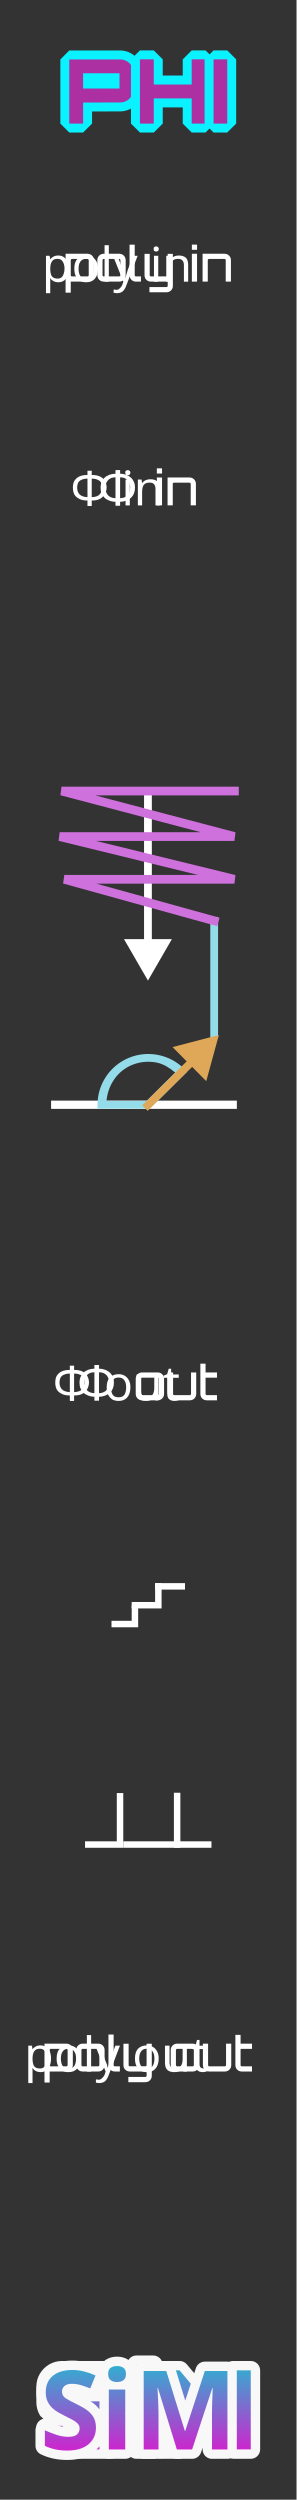
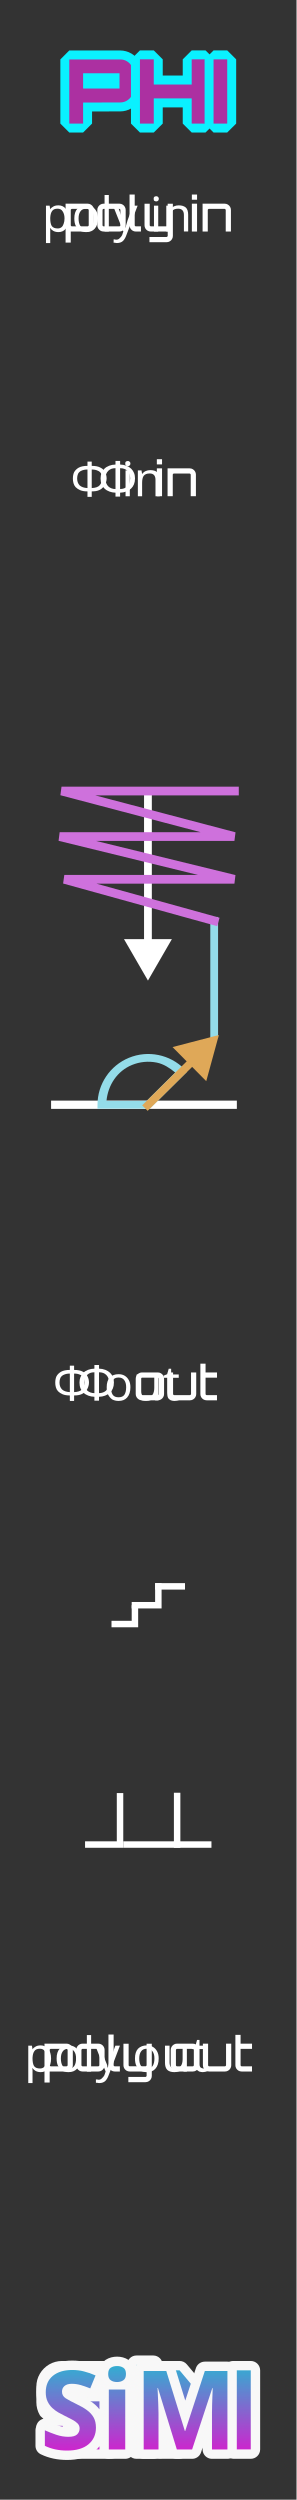
<svg xmlns="http://www.w3.org/2000/svg" xmlns:xlink="http://www.w3.org/1999/xlink" id="svg5" version="1.1" viewBox="0 0 15.24 128.5" height="128.5mm" width="15.24mm" xml:space="preserve">
  <defs id="defs2">
    <marker style="overflow:visible" id="marker34612" refX="0" refY="0" orient="auto-start-reverse" markerWidth="5.324" markerHeight="6.155" viewBox="0 0 5.324 6.155" preserveAspectRatio="xMidYMid">
      <path transform="scale(0.5)" style="fill:context-stroke;fill-rule:evenodd;stroke:context-stroke;stroke-width:1pt" d="M 5.77,0 -2.88,5 V -5 Z" id="path34610" />
    </marker>
    <marker style="overflow:visible" id="TriangleStart" refX="0" refY="0" orient="auto-start-reverse" markerWidth="5.324" markerHeight="6.155" viewBox="0 0 5.324 6.155" preserveAspectRatio="xMidYMid">
      <path transform="scale(0.5)" style="fill:context-stroke;fill-rule:evenodd;stroke:context-stroke;stroke-width:1pt" d="M 5.77,0 -2.88,5 V -5 Z" id="path135" />
    </marker>
    <linearGradient id="linearGradient5347">
      <stop style="stop-color:#10ccd2;stop-opacity:1;" offset="0" id="stop5343" />
      <stop style="stop-color:#cd25cd;stop-opacity:1;" offset="1" id="stop5345" />
    </linearGradient>
    <linearGradient id="linearGradient7378">
      <stop style="stop-color:#bd91df;stop-opacity:1;" offset="0" id="stop12941" />
      <stop style="stop-color:#28c6ff;stop-opacity:1;" offset="1" id="stop12943" />
    </linearGradient>
    <rect x="-362.746" y="242.835" width="272.943" height="175.773" id="rect2576" />
    <rect x="0" y="456.791" width="76.8" height="28.878" id="rect405" />
    <linearGradient id="linearGradient1445">
      <stop style="stop-color:#e0e8f3;stop-opacity:1;" offset="0" id="stop1441" />
      <stop style="stop-color:#e0e8f3;stop-opacity:0;" offset="1" id="stop1443" />
    </linearGradient>
    <rect x="7.071" y="69.296" width="26.163" height="19.092" id="rect292" />
    <rect x="7.071" y="69.296" width="26.163" height="19.092" id="rect374" />
    <linearGradient xlink:href="#linearGradient1445" id="linearGradient1451" x1="2.957" y1="5.593" x2="17.363" y2="5.593" gradientUnits="userSpaceOnUse" />
    <rect x="-362.746" y="242.835" width="272.943" height="175.773" id="rect725" />
    <rect x="-362.746" y="242.835" width="272.943" height="175.773" id="rect806" />
    <rect x="-362.746" y="242.835" width="272.943" height="175.773" id="rect872" />
    <mask maskUnits="userSpaceOnUse" id="mask12356-9">
      <path style="fill:#ff00ff;stroke:#fe5aff;stroke-width:0.102;stroke-linejoin:bevel;stroke-dasharray:none;stroke-opacity:1;paint-order:stroke fill markers" d="m 4.247,120.102 1e-7,-40.771 H 16.338 v 40.771 z" id="path12358-1" />
    </mask>
    <mask maskUnits="userSpaceOnUse" id="mask12412-7">
      <path style="fill:#ff00ff;stroke:#fe5aff;stroke-width:0.102;stroke-linejoin:bevel;stroke-dasharray:none;stroke-opacity:1;paint-order:stroke fill markers" d="m 4.247,120.102 1e-7,-40.771 H 16.338 v 40.771 z" id="path12414-0" />
    </mask>
    <mask maskUnits="userSpaceOnUse" id="mask12412-8">
      <path style="fill:#ff00ff;stroke:#fe5aff;stroke-width:0.102;stroke-linejoin:bevel;stroke-dasharray:none;stroke-opacity:1;paint-order:stroke fill markers" d="m 4.247,120.102 1e-7,-40.771 H 16.338 v 40.771 z" id="path12414-9" />
    </mask>
    <mask maskUnits="userSpaceOnUse" id="mask12352-9">
      <path style="fill:#ff00ff;stroke:#fe5aff;stroke-width:0.102;stroke-linejoin:bevel;stroke-dasharray:none;stroke-opacity:1;paint-order:stroke fill markers" d="m 4.247,120.102 1e-7,-40.771 H 16.338 v 40.771 z" id="path12354-1" />
    </mask>
    <mask maskUnits="userSpaceOnUse" id="mask12428-3">
      <path style="fill:#ff00ff;stroke:#fe5aff;stroke-width:0.102;stroke-linejoin:bevel;stroke-dasharray:none;stroke-opacity:1;paint-order:stroke fill markers" d="m 4.247,120.102 1e-7,-40.771 H 16.338 v 40.771 z" id="path12430-2" />
    </mask>
    <mask maskUnits="userSpaceOnUse" id="mask12428-6">
      <path style="fill:#ff00ff;stroke:#fe5aff;stroke-width:0.102;stroke-linejoin:bevel;stroke-dasharray:none;stroke-opacity:1;paint-order:stroke fill markers" d="m 4.247,120.102 1e-7,-40.771 H 16.338 v 40.771 z" id="path12430-5" />
    </mask>
    <clipPath clipPathUnits="userSpaceOnUse" id="clipPath4444">
      <path style="display:inline;fill:#ff00ff;stroke:#fe5aff;stroke-width:0.102;stroke-linejoin:bevel;stroke-dasharray:none;stroke-opacity:1;paint-order:stroke fill markers" d="m 4.247,120.102 1e-7,-40.771 H 16.338 v 40.771 z" id="path4446" />
    </clipPath>
    <rect x="-362.746" y="242.835" width="272.943" height="175.773" id="rect30022" />
    <rect x="-362.746" y="242.835" width="272.943" height="175.773" id="rect2576-8" />
    <rect x="0" y="456.791" width="76.8" height="28.878" id="rect405-0" />
    <rect x="7.071" y="69.296" width="26.163" height="19.092" id="rect292-5" />
    <rect x="7.071" y="69.296" width="26.163" height="19.092" id="rect374-1" />
    <rect x="-362.746" y="242.835" width="272.943" height="175.773" id="rect725-3" />
    <rect x="-362.746" y="242.835" width="272.943" height="175.773" id="rect806-2" />
    <rect x="-362.746" y="242.835" width="272.943" height="175.773" id="rect872-6" />
    <mask maskUnits="userSpaceOnUse" id="mask12356-9-2">
      <path style="fill:#ff00ff;stroke:#fe5aff;stroke-width:0.102;stroke-linejoin:bevel;stroke-dasharray:none;stroke-opacity:1;paint-order:stroke fill markers" d="m 4.247,120.102 1e-7,-40.771 H 16.338 v 40.771 z" id="path12358-1-4" />
    </mask>
    <mask maskUnits="userSpaceOnUse" id="mask12412-7-4">
      <path style="fill:#ff00ff;stroke:#fe5aff;stroke-width:0.102;stroke-linejoin:bevel;stroke-dasharray:none;stroke-opacity:1;paint-order:stroke fill markers" d="m 4.247,120.102 1e-7,-40.771 H 16.338 v 40.771 z" id="path12414-0-8" />
    </mask>
    <mask maskUnits="userSpaceOnUse" id="mask12412-8-7">
      <path style="fill:#ff00ff;stroke:#fe5aff;stroke-width:0.102;stroke-linejoin:bevel;stroke-dasharray:none;stroke-opacity:1;paint-order:stroke fill markers" d="m 4.247,120.102 1e-7,-40.771 H 16.338 v 40.771 z" id="path12414-9-1" />
    </mask>
    <mask maskUnits="userSpaceOnUse" id="mask12352-9-0">
      <path style="fill:#ff00ff;stroke:#fe5aff;stroke-width:0.102;stroke-linejoin:bevel;stroke-dasharray:none;stroke-opacity:1;paint-order:stroke fill markers" d="m 4.247,120.102 1e-7,-40.771 H 16.338 v 40.771 z" id="path12354-1-5" />
    </mask>
    <mask maskUnits="userSpaceOnUse" id="mask12428-3-5">
      <path style="fill:#ff00ff;stroke:#fe5aff;stroke-width:0.102;stroke-linejoin:bevel;stroke-dasharray:none;stroke-opacity:1;paint-order:stroke fill markers" d="m 4.247,120.102 1e-7,-40.771 H 16.338 v 40.771 z" id="path12430-2-9" />
    </mask>
    <mask maskUnits="userSpaceOnUse" id="mask12428-6-0">
      <path style="fill:#ff00ff;stroke:#fe5aff;stroke-width:0.102;stroke-linejoin:bevel;stroke-dasharray:none;stroke-opacity:1;paint-order:stroke fill markers" d="m 4.247,120.102 1e-7,-40.771 H 16.338 v 40.771 z" id="path12430-5-8" />
    </mask>
    <clipPath clipPathUnits="userSpaceOnUse" id="clipPath4444-0">
      <path style="display:inline;fill:#ff00ff;stroke:#fe5aff;stroke-width:0.102;stroke-linejoin:bevel;stroke-dasharray:none;stroke-opacity:1;paint-order:stroke fill markers" d="m 4.247,120.102 1e-7,-40.771 H 16.338 v 40.771 z" id="path4446-6" />
    </clipPath>
    <rect x="-362.746" y="242.835" width="272.943" height="175.773" id="rect30022-7" />
    <rect x="-362.746" y="242.835" width="272.943" height="175.773" id="rect2576-9" />
    <rect x="0" y="456.791" width="76.8" height="28.878" id="rect405-7" />
    <rect x="7.071" y="69.296" width="26.163" height="19.092" id="rect292-7" />
    <rect x="7.071" y="69.296" width="26.163" height="19.092" id="rect374-0" />
    <rect x="-362.746" y="242.835" width="272.943" height="175.773" id="rect725-4" />
    <rect x="-362.746" y="242.835" width="272.943" height="175.773" id="rect806-3" />
    <rect x="-362.746" y="242.835" width="272.943" height="175.773" id="rect872-2" />
    <mask maskUnits="userSpaceOnUse" id="mask12356-9-3">
      <path style="fill:#ff00ff;stroke:#fe5aff;stroke-width:0.102;stroke-linejoin:bevel;stroke-dasharray:none;stroke-opacity:1;paint-order:stroke fill markers" d="m 4.247,120.102 1e-7,-40.771 H 16.338 v 40.771 z" id="path12358-1-49" />
    </mask>
    <mask maskUnits="userSpaceOnUse" id="mask12412-7-5">
      <path style="fill:#ff00ff;stroke:#fe5aff;stroke-width:0.102;stroke-linejoin:bevel;stroke-dasharray:none;stroke-opacity:1;paint-order:stroke fill markers" d="m 4.247,120.102 1e-7,-40.771 H 16.338 v 40.771 z" id="path12414-0-6" />
    </mask>
    <mask maskUnits="userSpaceOnUse" id="mask12412-8-0">
      <path style="fill:#ff00ff;stroke:#fe5aff;stroke-width:0.102;stroke-linejoin:bevel;stroke-dasharray:none;stroke-opacity:1;paint-order:stroke fill markers" d="m 4.247,120.102 1e-7,-40.771 H 16.338 v 40.771 z" id="path12414-9-7" />
    </mask>
    <mask maskUnits="userSpaceOnUse" id="mask12352-9-3">
      <path style="fill:#ff00ff;stroke:#fe5aff;stroke-width:0.102;stroke-linejoin:bevel;stroke-dasharray:none;stroke-opacity:1;paint-order:stroke fill markers" d="m 4.247,120.102 1e-7,-40.771 H 16.338 v 40.771 z" id="path12354-1-1" />
    </mask>
    <mask maskUnits="userSpaceOnUse" id="mask12428-3-50">
      <path style="fill:#ff00ff;stroke:#fe5aff;stroke-width:0.102;stroke-linejoin:bevel;stroke-dasharray:none;stroke-opacity:1;paint-order:stroke fill markers" d="m 4.247,120.102 1e-7,-40.771 H 16.338 v 40.771 z" id="path12430-2-99" />
    </mask>
    <mask maskUnits="userSpaceOnUse" id="mask12428-6-1">
      <path style="fill:#ff00ff;stroke:#fe5aff;stroke-width:0.102;stroke-linejoin:bevel;stroke-dasharray:none;stroke-opacity:1;paint-order:stroke fill markers" d="m 4.247,120.102 1e-7,-40.771 H 16.338 v 40.771 z" id="path12430-5-0" />
    </mask>
    <clipPath clipPathUnits="userSpaceOnUse" id="clipPath4444-1">
      <path style="display:inline;fill:#ff00ff;stroke:#fe5aff;stroke-width:0.102;stroke-linejoin:bevel;stroke-dasharray:none;stroke-opacity:1;paint-order:stroke fill markers" d="m 4.247,120.102 1e-7,-40.771 H 16.338 v 40.771 z" id="path4446-7" />
    </clipPath>
    <linearGradient xlink:href="#linearGradient5347" id="linearGradient744" gradientUnits="userSpaceOnUse" x1="-333.707" y1="244.45" x2="-333.707" y2="264.524" />
    <rect x="-362.746" y="242.835" width="60.788" height="29.02" id="rect2576-0" />
    <rect x="-362.746" y="242.835" width="60.788" height="29.02" id="rect813" />
    <linearGradient xlink:href="#linearGradient5347" id="linearGradient1023" gradientUnits="userSpaceOnUse" x1="-333.707" y1="244.45" x2="-333.707" y2="264.524" />
    <linearGradient xlink:href="#linearGradient5347" id="linearGradient1025" gradientUnits="userSpaceOnUse" x1="-333.707" y1="244.45" x2="-333.707" y2="264.524" />
    <linearGradient xlink:href="#linearGradient5347" id="linearGradient1027" gradientUnits="userSpaceOnUse" x1="-333.707" y1="244.45" x2="-333.707" y2="264.524" />
    <linearGradient xlink:href="#linearGradient5347" id="linearGradient1029" gradientUnits="userSpaceOnUse" x1="-333.707" y1="244.45" x2="-333.707" y2="264.524" />
    <linearGradient xlink:href="#linearGradient5347" id="linearGradient1031" gradientUnits="userSpaceOnUse" x1="-333.707" y1="244.45" x2="-333.707" y2="264.524" />
    <linearGradient xlink:href="#linearGradient5347" id="linearGradient1033" gradientUnits="userSpaceOnUse" x1="-333.707" y1="244.45" x2="-333.707" y2="264.524" />
    <linearGradient xlink:href="#linearGradient5347" id="linearGradient1035" gradientUnits="userSpaceOnUse" x1="-333.707" y1="244.45" x2="-333.707" y2="264.524" />
  </defs>
  <g id="g372" style="display:inline;fill:#e9afaf">
    <rect style="display:inline;opacity:1;fill:#333333;fill-opacity:1;stroke-width:0.322" id="rect338" width="15.24" height="128.5" x="-2.3314684e-15" y="-0.017" />
    <g aria-label="PHI" id="text8387" style="font-weight:900;font-size:4.586px;font-family:Orbitron;-inkscape-font-specification:'Orbitron Heavy';display:inline;fill:#ac30a1;stroke:#0af1ff;stroke-width:0.921;stroke-linecap:round;stroke-linejoin:bevel;paint-order:stroke markers fill" transform="translate(-1.1736444e-4)">
      <g id="path8389">
        <path style="color:#000000;-inkscape-font-specification:'Orbitron Heavy';fill:#0af1ff;stroke:none;stroke-linecap:butt;stroke-linejoin:miter;-inkscape-stroke:none" d="M 3.561,2.594 3.102,3.055 v 3.297 L 3.561,6.812 H 4.271 L 4.732,6.352 V 5.73 l 1.447,-0.004 c 0.198,0 0.4,-0.053 0.572,-0.156 0.166,-0.098 0.307,-0.239 0.406,-0.404 C 7.264,4.994 7.324,4.788 7.324,4.586 V 3.734 C 7.324,3.532 7.264,3.327 7.158,3.154 7.061,2.991 6.921,2.851 6.758,2.754 c -5.434e-4,-3.294e-4 -0.001,3.283e-4 -0.002,0 C 6.583,2.65 6.379,2.594 6.18,2.594 Z m 0.461,0.922 h 0.039 l -0.039,0.041 z m 0,1.244 0.15,0.15 -0.15,0.15 z" id="path8398" />
        <path style="color:#000000;-inkscape-font-specification:'Orbitron Heavy';stroke:none;stroke-linecap:butt;stroke-linejoin:miter;-inkscape-stroke:none" d="M 3.561,6.353 V 3.055 h 2.619 q 0.188,0 0.339,0.092 0.156,0.092 0.248,0.248 0.096,0.156 0.096,0.339 v 0.853 q 0,0.183 -0.096,0.339 -0.092,0.156 -0.248,0.248 -0.151,0.092 -0.339,0.092 l -1.908,0.005 v 1.082 z M 4.272,4.55 H 6.143 q 0,0 0,0 0,0 0,0 V 3.766 q 0,0 0,0 0,0 0,0 H 4.272 q 0,0 0,0 0,0 0,0 v 0.784 q 0,0 0,0 0,0 0,0 z" id="path8400" />
      </g>
      <g id="path8391">
        <path style="color:#000000;-inkscape-font-specification:'Orbitron Heavy';fill:#0af1ff;stroke:none;stroke-linecap:butt;stroke-linejoin:miter;-inkscape-stroke:none" d="M 7.193,2.59 6.732,3.051 V 6.352 L 7.193,6.812 H 7.904 L 8.365,6.352 V 5.52 H 9.393 V 6.352 L 9.854,6.812 H 10.564 L 11.025,6.352 V 3.051 L 10.564,2.59 H 9.854 L 9.393,3.051 V 3.883 H 8.365 V 3.051 L 7.904,2.59 Z M 7.654,4.555 7.801,4.701 7.654,4.848 Z m 2.449,0 V 4.848 L 9.957,4.701 Z" id="path8404" />
        <path style="color:#000000;-inkscape-font-specification:'Orbitron Heavy';stroke:none;stroke-linecap:butt;stroke-linejoin:miter;-inkscape-stroke:none" d="M 7.193,6.353 V 3.051 h 0.711 v 1.293 H 9.853 V 3.051 H 10.564 V 6.353 H 9.853 V 5.059 H 7.904 v 1.293 z" id="path8406" />
      </g>
      <g id="path8393">
        <path style="color:#000000;-inkscape-font-specification:'Orbitron Heavy';fill:#0af1ff;stroke:none;stroke-linecap:butt;stroke-linejoin:miter;-inkscape-stroke:none" d="M 10.977,2.59 10.516,3.051 V 6.352 L 10.977,6.812 h 0.701 L 12.139,6.352 V 3.051 L 11.678,2.59 Z" id="path8410" />
        <path style="color:#000000;-inkscape-font-specification:'Orbitron Heavy';stroke:none;stroke-linecap:butt;stroke-linejoin:miter;-inkscape-stroke:none" d="M 10.977,6.353 V 3.051 h 0.702 v 3.302 z" id="path8412" />
      </g>
    </g>
    <text xml:space="preserve" style="font-weight:900;font-size:4.586px;font-family:Orbitron;-inkscape-font-specification:'Orbitron Heavy';display:none;fill:#ac30a1;fill-opacity:1;stroke:#0af1ff;stroke-width:0.921;stroke-linecap:round;stroke-linejoin:bevel;stroke-dasharray:none;stroke-opacity:1;paint-order:stroke markers fill;stop-color:#000000" x="3.304" y="6.353" id="text8325">
      <tspan id="tspan8323" style="font-size:4.586px;fill:#ac30a1;fill-opacity:1;stroke:#0af1ff;stroke-width:0.921;stroke-dasharray:none;stroke-opacity:1" x="0" y="0">PHI</tspan>
    </text>
    <g aria-label="SiM" transform="matrix(0.2645833,0,0,0.2645833,95.58316,55.95815)" id="text2574-8" style="font-weight:900;font-size:21.333px;font-family:Orbitron;-inkscape-font-specification:'Orbitron Heavy';text-align:center;white-space:pre;display:inline;fill:url(#linearGradient1035);stroke:#f8f8f8;stroke-width:3.647;stroke-linecap:round;stroke-linejoin:round;paint-order:stroke fill markers">
      <g id="path815" style="fill:url(#linearGradient1025)">
        <path style="color:#000000;-inkscape-font-specification:'Orbitron Heavy';fill:#f8f8f8;stroke:none;stroke-linecap:butt;stroke-linejoin:miter;-inkscape-stroke:none" d="m -349.217,247.166 c -0.873,0 -1.751,0.237 -2.504,0.68 -0.734,0.432 -1.355,1.056 -1.789,1.789 -0.454,0.753 -0.688,1.638 -0.688,2.514 v 3.029 c 0,0.88 0.231,1.764 0.678,2.523 a 1.824,1.824 0 0 0 0.014,0.021 c 0.167,0.275 0.464,0.432 0.68,0.67 a 1.824,1.824 0 0 0 -1.371,1.371 v 1.43 c 0,0.873 0.235,1.751 0.678,2.504 0.434,0.738 1.061,1.365 1.799,1.799 0.753,0.443 1.631,0.678 2.504,0.678 h 9.045 c 0.869,0 1.746,-0.238 2.492,-0.688 0.727,-0.431 1.344,-1.049 1.775,-1.775 0.46,-0.752 0.715,-1.636 0.715,-2.518 v -3.029 c 0,-0.884 -0.255,-1.777 -0.727,-2.529 -0.163,-0.272 -0.455,-0.429 -0.666,-0.666 a 1.824,1.824 0 0 0 1.393,-1.393 v -1.428 c 0,-0.884 -0.255,-1.777 -0.727,-2.529 -0.431,-0.721 -1.042,-1.338 -1.766,-1.766 -0.746,-0.449 -1.622,-0.688 -2.49,-0.688 z m 9.221,3.695 c 0.153,0.021 0.302,0.033 0.438,0.115 a 1.824,1.824 0 0 0 0.019,0.012 c 0.229,0.135 0.371,0.277 0.506,0.506 a 1.824,1.824 0 0 0 0.033,0.055 c 0.039,0.062 0.03,0.145 0.055,0.205 h -0.158 a 1.824,1.824 0 0 0 -0.893,-0.893 z m -9.451,0.014 a 1.824,1.824 0 0 0 -1.045,1.045 c 0.024,-0.139 0.034,-0.289 0.105,-0.406 a 1.824,1.824 0 0 0 0.012,-0.019 c 0.135,-0.229 0.275,-0.371 0.504,-0.506 0.139,-0.082 0.283,-0.089 0.424,-0.113 z m 11.758,2.986 0.021,0.012 c -0.004,-0.002 -0.01,-0.001 -0.014,-0.004 -0.003,-0.002 -0.005,-0.006 -0.008,-0.008 z m -12.803,1.543 a 1.824,1.824 0 0 0 1.045,1.045 c -0.141,-0.025 -0.285,-0.032 -0.424,-0.113 -0.236,-0.139 -0.376,-0.285 -0.506,-0.496 -0.077,-0.134 -0.091,-0.286 -0.115,-0.436 z m 10.494,1.471 c 0.154,0.02 0.303,0.035 0.439,0.117 a 1.824,1.824 0 0 0 0.019,0.014 c 0.229,0.135 0.371,0.275 0.506,0.504 a 1.824,1.824 0 0 0 0.033,0.055 c 0.081,0.128 0.094,0.274 0.115,0.424 a 1.824,1.824 0 0 0 -1.113,-1.113 z m 1.109,4.496 c -0.021,0.149 -0.032,0.291 -0.125,0.441 a 1.824,1.824 0 0 0 -0.019,0.035 c -0.135,0.229 -0.277,0.369 -0.506,0.504 a 1.824,1.824 0 0 0 -0.019,0.012 c -0.136,0.083 -0.285,0.097 -0.439,0.117 a 1.824,1.824 0 0 0 1.109,-1.109 z m -11.557,0.217 h 0.121 a 1.824,1.824 0 0 0 0.877,0.877 c -0.141,-0.025 -0.285,-0.032 -0.424,-0.113 -0.229,-0.135 -0.369,-0.275 -0.504,-0.504 -0.05,-0.085 -0.043,-0.179 -0.07,-0.26 z" id="path824" />
        <path style="color:#000000;-inkscape-font-specification:'Orbitron Heavy';fill:url(#linearGradient1023);stroke:none;stroke-linecap:butt;stroke-linejoin:miter;-inkscape-stroke:none" d="m -349.216,264.35 q -0.853,0 -1.579,-0.427 -0.725,-0.427 -1.152,-1.152 -0.427,-0.725 -0.427,-1.579 v -1.429 h 3.307 v 1.259 q 0,0 0,0 0,0 0,0 h 8.704 q 0,0 0,0 0,0 0,0 v -2.688 q 0,0 0,0 0,0 0,0 h -8.853 q -0.853,0 -1.579,-0.427 -0.725,-0.427 -1.152,-1.131 -0.427,-0.725 -0.427,-1.6 v -3.029 q 0,-0.875 0.427,-1.579 0.427,-0.725 1.152,-1.152 0.725,-0.427 1.579,-0.427 h 9.045 q 0.853,0 1.557,0.427 0.725,0.427 1.152,1.152 0.448,0.704 0.448,1.579 v 1.429 h -3.349 v -1.259 q 0,0 0,0 0,0 0,0 h -8.704 q 0,0 0,0 0,0 0,0 v 2.688 q 0,0 0,0 0,0 0,0 h 8.896 q 0.853,0 1.557,0.427 0.725,0.427 1.152,1.152 0.448,0.704 0.448,1.579 v 3.029 q 0,0.853 -0.448,1.579 -0.427,0.725 -1.152,1.152 -0.704,0.427 -1.557,0.427 z" id="path826" />
      </g>
      <g id="path817" style="fill:url(#linearGradient1029)">
        <path style="color:#000000;-inkscape-font-specification:'Orbitron Heavy';fill:#f8f8f8;stroke:none;stroke-linecap:butt;stroke-linejoin:miter;-inkscape-stroke:none" d="m -334.752,246.1 a 1.824,1.824 0 0 0 -1.824,1.824 v 3.285 a 1.824,1.824 0 0 0 0.385,0.385 1.824,1.824 0 0 0 -0.385,0.383 v 12.373 a 1.824,1.824 0 0 0 1.824,1.824 h 3.264 a 1.824,1.824 0 0 0 1.824,-1.824 v -12.373 a 1.824,1.824 0 0 0 -0.385,-0.383 1.824,1.824 0 0 0 0.385,-0.385 v -3.285 a 1.824,1.824 0 0 0 -1.824,-1.824 z" id="path830" />
        <path style="color:#000000;-inkscape-font-specification:'Orbitron Heavy';fill:url(#linearGradient1027);stroke:none;stroke-linecap:butt;stroke-linejoin:miter;-inkscape-stroke:none" d="m -334.753,264.35 v 0 -12.373 h 3.264 v 12.373 z m 0,-13.141 v 0 -3.285 h 3.264 v 3.285 z" id="path832" />
      </g>
      <g id="path819" style="fill:url(#linearGradient1033)">
        <path style="color:#000000;-inkscape-font-specification:'Orbitron Heavy';fill:#f8f8f8;stroke:none;stroke-linecap:butt;stroke-linejoin:miter;-inkscape-stroke:none" d="m -329.781,247.166 a 1.824,1.824 0 0 0 -1.824,1.824 v 15.359 a 1.824,1.824 0 0 0 1.824,1.824 h 3.307 a 1.824,1.824 0 0 0 1.822,-1.824 v -5.295 l 2.096,2.482 a 1.824,1.824 0 0 0 2.791,-0.006 l 2.07,-2.471 v 5.289 a 1.824,1.824 0 0 0 1.822,1.824 h 3.328 a 1.824,1.824 0 0 0 1.824,-1.824 v -15.359 a 1.824,1.824 0 0 0 -1.824,-1.824 h -3.434 a 1.824,1.824 0 0 0 -1.4,0.656 l -3.787,4.535 -3.805,-4.539 a 1.824,1.824 0 0 0 -1.398,-0.652 z m 1.822,3.648 h 0.74 l 1.629,1.941 a 1.824,1.824 0 0 0 -2.369,0.826 z m 12.832,0 h 0.758 v 2.775 a 1.824,1.824 0 0 0 -2.355,-0.861 z m -6.75,5.873 a 1.824,1.824 0 0 0 1.402,0.012 l -0.693,0.828 z" id="path836" />
        <path style="color:#000000;-inkscape-font-specification:'Orbitron Heavy';fill:url(#linearGradient1031);stroke:none;stroke-linecap:butt;stroke-linejoin:miter;-inkscape-stroke:none" d="M -329.782,264.35 V 248.99 h 3.413 l 5.205,6.208 5.184,-6.208 h 3.435 v 15.36 h -3.328 v -10.304 l -5.291,6.315 -5.312,-6.293 v 10.283 z" id="path838" />
      </g>
    </g>
    <text xml:space="preserve" transform="matrix(0.2645833,0,0,0.2645833,95.58316,55.95815)" id="text811" style="font-weight:900;font-size:21.333px;font-family:Orbitron;-inkscape-font-specification:'Orbitron Heavy';text-align:center;white-space:pre;shape-inside:url(#rect813);shape-padding:1.651;display:inline;fill:url(#linearGradient744);fill-opacity:1;stroke:#f8f8f8;stroke-width:3.647;stroke-linecap:round;stroke-linejoin:round;stroke-opacity:1;paint-order:stroke fill markers" x="19.915" y="0">
-       <tspan x="-353.526" y="264.35" id="tspan779">SiM</tspan>
+       <tspan x="-353.526" y="264.35" id="tspan75890">SiM</tspan>
    </text>
    <text xml:space="preserve" style="font-style:normal;font-variant:normal;font-weight:500;font-stretch:normal;font-size:2.469px;font-family:Orbitron;-inkscape-font-specification:'Orbitron Medium';text-align:center;text-anchor:middle;fill:#ffffff;fill-opacity:1;stroke:none;stroke-width:0.532;stroke-linejoin:bevel;paint-order:stroke fill markers;stop-color:#000000" x="7.589" y="71.976" id="text1390">
      <tspan id="tspan1388" style="font-style:normal;font-variant:normal;font-weight:500;font-stretch:normal;font-size:2.469px;font-family:Orbitron;-inkscape-font-specification:'Orbitron Medium';fill:#ffffff;fill-opacity:1;stroke:none;stroke-width:0.532" x="7.589" y="71.976">Φ out</tspan>
    </text>
    <g aria-label="Φ out" id="text7664" style="font-weight:500;font-size:2.469px;font-family:Orbitron;-inkscape-font-specification:'Orbitron Medium';text-align:center;text-anchor:middle;fill:#ffffff;stroke-width:0.532;stroke-linejoin:bevel;paint-order:stroke fill markers" transform="translate(-2.5144409e-6,-28.95626)">
      <path d="m 5.855,100.022 q 0,0.169 -0.054,0.3 -0.053,0.13 -0.148,0.218 -0.102,0.095 -0.25,0.152 -0.147,0.056 -0.314,0.059 v 0.2 H 4.852 v -0.2 q -0.162,-0.004 -0.31,-0.058 -0.148,-0.054 -0.253,-0.153 -0.095,-0.089 -0.15,-0.219 -0.053,-0.13 -0.053,-0.299 0,-0.164 0.052,-0.287 0.052,-0.123 0.143,-0.215 0.098,-0.098 0.244,-0.154 0.147,-0.057 0.327,-0.061 v -0.187 h 0.238 v 0.187 q 0.178,0.004 0.327,0.063 0.148,0.059 0.244,0.153 0.09,0.088 0.142,0.213 0.053,0.125 0.053,0.288 z m -0.248,-0.01 q 0,-0.119 -0.039,-0.219 -0.039,-0.1 -0.11,-0.169 -0.07,-0.068 -0.156,-0.099 -0.086,-0.031 -0.213,-0.034 v 1.073 q 0.113,-0.002 0.206,-0.036 0.093,-0.035 0.153,-0.092 0.078,-0.072 0.118,-0.177 0.04,-0.105 0.04,-0.247 z m -0.755,0.552 v -1.073 q -0.128,0.001 -0.213,0.034 -0.086,0.033 -0.156,0.099 -0.07,0.066 -0.11,0.169 -0.039,0.102 -0.039,0.219 0,0.135 0.04,0.245 0.041,0.11 0.118,0.18 0.059,0.054 0.152,0.09 0.094,0.036 0.207,0.037 z" id="path7666" />
      <path d="m 7.297,100.932 q -0.089,0 -0.161,-0.044 -0.072,-0.044 -0.116,-0.116 -0.044,-0.072 -0.044,-0.161 v -0.79 q 0,-0.089 0.044,-0.161 0.044,-0.072 0.116,-0.116 0.072,-0.044 0.161,-0.044 h 0.815 q 0.089,0 0.161,0.044 0.074,0.042 0.116,0.116 0.044,0.074 0.044,0.161 v 0.79 q 0,0.089 -0.044,0.161 -0.042,0.072 -0.116,0.116 -0.072,0.044 -0.161,0.044 z m 0.007,-0.267 h 0.8 q 0.025,0 0.042,-0.017 0.017,-0.02 0.017,-0.044 v -0.775 q 0,-0.025 -0.017,-0.042 -0.017,-0.02 -0.042,-0.02 H 7.304 q -0.025,0 -0.044,0.02 -0.017,0.017 -0.017,0.042 v 0.775 q 0,0.025 0.017,0.044 0.02,0.017 0.044,0.017 z" id="path7668" />
      <path d="m 8.95,100.932 q -0.089,0 -0.163,-0.044 -0.072,-0.044 -0.116,-0.116 -0.042,-0.072 -0.042,-0.161 v -1.111 h 0.267 v 1.104 q 0,0.025 0.017,0.044 0.02,0.017 0.044,0.017 h 0.8 q 0.025,0 0.042,-0.017 0.02,-0.02 0.02,-0.044 v -1.104 h 0.267 v 1.111 q 0,0.089 -0.044,0.161 -0.042,0.072 -0.116,0.116 -0.072,0.044 -0.161,0.044 H 8.95 Z" id="path7670" />
      <path d="m 10.62,100.932 q -0.089,0 -0.163,-0.044 -0.072,-0.044 -0.116,-0.116 -0.042,-0.072 -0.042,-0.161 v -1.563 h 0.267 v 0.452 h 0.588 v 0.267 h -0.588 v 0.837 q 0,0.025 0.017,0.044 0.02,0.017 0.044,0.017 h 0.526 v 0.267 h -0.533 z" id="path7672" />
    </g>
-     <text xml:space="preserve" style="font-style:normal;font-variant:normal;font-weight:500;font-stretch:normal;font-size:2.469px;font-family:Orbitron;-inkscape-font-specification:'Orbitron Medium';text-align:center;text-anchor:middle;fill:#ffffff;fill-opacity:1;stroke:none;stroke-width:0.532;stroke-linejoin:bevel;paint-order:stroke fill markers;stop-color:#000000" x="7.621" y="25.975" id="text8895">
-       <tspan id="tspan8893" style="font-style:normal;font-variant:normal;font-weight:500;font-stretch:normal;font-size:2.469px;font-family:Orbitron;-inkscape-font-specification:'Orbitron Medium';fill:#ffffff;fill-opacity:1;stroke:none;stroke-width:0.532" x="7.621" y="25.975">Φ in</tspan>
-     </text>
-     <g aria-label="Φ in" id="g8903" style="font-weight:500;font-size:2.469px;font-family:Orbitron;-inkscape-font-specification:'Orbitron Medium';text-align:center;text-anchor:middle;fill:#ffffff;stroke-width:0.532;stroke-linejoin:bevel;paint-order:stroke fill markers" transform="translate(-7.6444092e-7,5.03438)">
+     <text xml:space="preserve" style="font-style:normal;font-variant:normal;font-weight:500;font-stretch:normal;font-size:2.469px;font-family:Orbitron;-inkscape-font-specification:'Orbitron Medium';text-align:center;text-anchor:middle;fill:#ffffff;fill-opacity:1;stroke:none;stroke-width:0.532;stroke-linejoin:bevel;paint-order:stroke fill markers;stop-color:#000000" x="7.621" y="25.505" id="text8895">
+       <tspan id="tspan8893" style="font-style:normal;font-variant:normal;font-weight:500;font-stretch:normal;font-size:2.469px;font-family:Orbitron;-inkscape-font-specification:'Orbitron Medium';fill:#ffffff;fill-opacity:1;stroke:none;stroke-width:0.532" x="7.621" y="25.505">Φ in</tspan>
+     </text>
+     <g aria-label="Φ in" id="g8903" style="font-weight:500;font-size:2.469px;font-family:Orbitron;-inkscape-font-specification:'Orbitron Medium';text-align:center;text-anchor:middle;fill:#ffffff;stroke-width:0.532;stroke-linejoin:bevel;paint-order:stroke fill markers" transform="translate(-7.6444092e-7,4.564381)">
      <path d="m 6.939,20.031 q 0,0.169 -0.054,0.3 -0.053,0.13 -0.148,0.218 -0.102,0.095 -0.25,0.152 -0.147,0.055 -0.314,0.059 V 20.96 H 5.936 v -0.2 q -0.162,-0.004 -0.31,-0.058 -0.148,-0.054 -0.253,-0.153 -0.095,-0.089 -0.15,-0.219 -0.053,-0.13 -0.053,-0.299 0,-0.164 0.052,-0.287 0.052,-0.123 0.143,-0.215 0.098,-0.098 0.244,-0.154 0.147,-0.057 0.327,-0.061 V 19.126 h 0.238 v 0.187 q 0.178,0.004 0.327,0.063 0.148,0.059 0.244,0.153 0.09,0.088 0.142,0.213 0.053,0.125 0.053,0.288 z m -0.248,-0.01 q 0,-0.119 -0.039,-0.219 -0.039,-0.1 -0.11,-0.169 -0.07,-0.068 -0.156,-0.099 -0.086,-0.031 -0.213,-0.034 v 1.073 q 0.113,-0.002 0.206,-0.036 0.093,-0.035 0.153,-0.092 0.078,-0.072 0.118,-0.177 0.04,-0.105 0.04,-0.247 z M 5.936,20.573 v -1.073 q -0.128,0.001 -0.213,0.034 -0.086,0.033 -0.156,0.099 -0.07,0.066 -0.11,0.169 -0.039,0.102 -0.039,0.219 0,0.135 0.04,0.245 0.041,0.11 0.118,0.18 0.059,0.054 0.152,0.09 0.094,0.036 0.207,0.037 z" id="path8897" />
      <path d="m 8.062,20.941 v 0 -1.432 h 0.267 v 1.432 z m 0,-1.635 v 0 -0.267 h 0.267 v 0.267 z" id="path8899" />
      <path d="m 8.613,20.941 v 0 -1.432 h 1.136 q 0.089,0 0.161,0.044 0.074,0.044 0.116,0.116 0.044,0.072 0.044,0.161 v 1.111 H 9.803 v -1.104 q 0,-0.025 -0.02,-0.042 -0.017,-0.02 -0.042,-0.02 H 8.941 q -0.025,0 -0.044,0.02 -0.017,0.017 -0.017,0.042 v 1.104 z" id="path8901" />
    </g>
-     <text xml:space="preserve" style="font-style:normal;font-variant:normal;font-weight:500;font-stretch:normal;font-size:2.469px;font-family:Orbitron;-inkscape-font-specification:'Orbitron Medium';text-align:center;text-anchor:middle;display:inline;fill:#ffffff;fill-opacity:1;stroke:none;stroke-width:0.532;stroke-linejoin:bevel;paint-order:stroke fill markers;stop-color:#000000" x="7.618" y="14.475" id="text7444">
-       <tspan id="tspan7442" style="font-style:normal;font-variant:normal;font-weight:500;font-stretch:normal;font-size:2.469px;font-family:Orbitron;-inkscape-font-specification:'Orbitron Medium';fill:#ffffff;fill-opacity:1;stroke:none;stroke-width:0.532" x="7.618" y="14.475">poly in</tspan>
-     </text>
-     <g aria-label="poly in" id="text8907" style="font-weight:500;font-size:2.469px;font-family:Orbitron;-inkscape-font-specification:'Orbitron Medium';text-align:center;text-anchor:middle;fill:#ffffff;stroke-width:0.532;stroke-linejoin:bevel;paint-order:stroke fill markers" transform="translate(-0.00337106,-11.24067)">
+     <text xml:space="preserve" style="font-style:normal;font-variant:normal;font-weight:500;font-stretch:normal;font-size:2.469px;font-family:Orbitron;-inkscape-font-specification:'Orbitron Medium';text-align:center;text-anchor:middle;display:inline;fill:#ffffff;fill-opacity:1;stroke:none;stroke-width:0.532;stroke-linejoin:bevel;paint-order:stroke fill markers;stop-color:#000000" x="7.618" y="11.901" id="text7444">
+       <tspan id="tspan7442" style="font-style:normal;font-variant:normal;font-weight:500;font-stretch:normal;font-size:2.469px;font-family:Orbitron;-inkscape-font-specification:'Orbitron Medium';fill:#ffffff;fill-opacity:1;stroke:none;stroke-width:0.532" x="7.618" y="11.901">poly in</tspan>
+     </text>
+     <g aria-label="poly in" id="text8907" style="font-weight:500;font-size:2.469px;font-family:Orbitron;-inkscape-font-specification:'Orbitron Medium';text-align:center;text-anchor:middle;fill:#ffffff;stroke-width:0.532;stroke-linejoin:bevel;paint-order:stroke fill markers" transform="translate(-0.00337106,-13.81467)">
      <path d="m 3.374,26.284 v 0 -2 h 1.136 q 0.089,0 0.161,0.044 0.074,0.044 0.116,0.116 0.044,0.072 0.044,0.161 v 0.79 q 0,0.089 -0.044,0.161 -0.042,0.072 -0.116,0.116 -0.072,0.044 -0.161,0.044 H 3.64 v 0.568 z M 3.702,25.449 H 4.502 q 0.025,0 0.042,-0.017 0.02,-0.02 0.02,-0.044 v -0.775 q 0,-0.025 -0.02,-0.042 -0.017,-0.02 -0.042,-0.02 H 3.702 q -0.025,0 -0.044,0.02 -0.017,0.017 -0.017,0.042 v 0.775 q 0,0.025 0.017,0.044 0.02,0.017 0.044,0.017 z" id="path8911" />
      <path d="m 5.327,25.716 q -0.089,0 -0.161,-0.044 -0.072,-0.044 -0.116,-0.116 -0.044,-0.072 -0.044,-0.161 v -0.79 q 0,-0.089 0.044,-0.161 0.044,-0.072 0.116,-0.116 0.072,-0.044 0.161,-0.044 h 0.815 q 0.089,0 0.161,0.044 0.074,0.042 0.116,0.116 0.044,0.074 0.044,0.161 v 0.79 q 0,0.089 -0.044,0.161 -0.042,0.072 -0.116,0.116 -0.072,0.044 -0.161,0.044 z m 0.007,-0.267 h 0.8 q 0.025,0 0.042,-0.017 0.017,-0.02 0.017,-0.044 v -0.775 q 0,-0.025 -0.017,-0.042 -0.017,-0.02 -0.042,-0.02 H 5.334 q -0.025,0 -0.044,0.02 -0.017,0.017 -0.017,0.042 v 0.775 q 0,0.025 0.017,0.044 0.02,0.017 0.044,0.017 z" id="path8913" />
      <path d="m 6.983,25.716 q -0.089,0 -0.161,-0.044 -0.072,-0.044 -0.116,-0.116 -0.044,-0.072 -0.044,-0.161 V 23.815 H 6.928 v 1.573 q 0,0.025 0.017,0.044 0.02,0.017 0.044,0.017 h 0.259 v 0.267 H 6.983 Z" id="path8915" />
      <path d="m 7.685,26.264 v 0 -0.269 h 0.877 q 0.025,0 0.042,-0.02 0.02,-0.017 0.02,-0.042 V 25.716 H 7.754 q -0.086,0 -0.161,-0.042 -0.074,-0.044 -0.119,-0.119 -0.042,-0.074 -0.042,-0.161 v -1.106 h 0.267 v 1.099 q 0,0.025 0.017,0.044 0.02,0.017 0.044,0.017 h 0.8 q 0.025,0 0.042,-0.017 0.02,-0.02 0.02,-0.044 v -1.099 h 0.267 v 1.655 q 0,0.089 -0.044,0.161 -0.042,0.074 -0.116,0.116 -0.072,0.044 -0.161,0.044 z" id="path8917" />
      <path d="m 9.865,25.716 v 0 -1.432 h 0.267 v 1.432 z m 0,-1.635 v 0 -0.267 h 0.267 v 0.267 z" id="path8919" />
      <path d="m 10.416,25.716 v 0 -1.432 h 1.136 q 0.089,0 0.161,0.044 0.074,0.044 0.116,0.116 0.044,0.072 0.044,0.161 v 1.111 h -0.267 v -1.104 q 0,-0.025 -0.02,-0.042 -0.017,-0.02 -0.042,-0.02 h -0.8 q -0.025,0 -0.044,0.02 -0.017,0.017 -0.017,0.042 v 1.104 z" id="path8921" />
    </g>
    <g aria-label="poly out" id="text16924" style="font-weight:500;font-size:2.469px;font-family:Orbitron;-inkscape-font-specification:'Orbitron Medium';text-align:center;text-anchor:middle;fill:#ffffff;stroke-width:0.532;stroke-linejoin:bevel;paint-order:stroke fill markers" transform="translate(-2.7144409e-6,-3.5932296e-4)">
      <path d="m 2.286,107.044 v 0 -2 h 1.136 q 0.089,0 0.161,0.044 0.074,0.044 0.116,0.116 0.044,0.072 0.044,0.161 v 0.79 q 0,0.089 -0.044,0.161 -0.042,0.072 -0.116,0.116 -0.072,0.044 -0.161,0.044 H 2.553 v 0.568 z m 0.328,-0.835 h 0.8 q 0.025,0 0.042,-0.017 0.02,-0.02 0.02,-0.044 v -0.775 q 0,-0.025 -0.02,-0.042 -0.017,-0.02 -0.042,-0.02 H 2.615 q -0.025,0 -0.044,0.02 -0.017,0.017 -0.017,0.042 v 0.775 q 0,0.025 0.017,0.044 0.02,0.017 0.044,0.017 z" id="path17398" />
      <path d="m 4.24,106.476 q -0.089,0 -0.161,-0.044 -0.072,-0.044 -0.116,-0.116 -0.044,-0.072 -0.044,-0.161 v -0.79 q 0,-0.089 0.044,-0.161 0.044,-0.072 0.116,-0.116 0.072,-0.044 0.161,-0.044 h 0.815 q 0.089,0 0.161,0.044 0.074,0.042 0.116,0.116 0.044,0.074 0.044,0.161 v 0.79 q 0,0.089 -0.044,0.161 -0.042,0.072 -0.116,0.116 -0.072,0.044 -0.161,0.044 z m 0.007,-0.267 h 0.8 q 0.025,0 0.042,-0.017 0.017,-0.02 0.017,-0.044 v -0.775 q 0,-0.025 -0.017,-0.042 -0.017,-0.02 -0.042,-0.02 H 4.247 q -0.025,0 -0.044,0.02 -0.017,0.017 -0.017,0.042 v 0.775 q 0,0.025 0.017,0.044 0.02,0.017 0.044,0.017 z" id="path17400" />
      <path d="m 5.895,106.476 q -0.089,0 -0.161,-0.044 -0.072,-0.044 -0.116,-0.116 -0.044,-0.072 -0.044,-0.161 v -1.58 h 0.267 v 1.573 q 0,0.025 0.017,0.044 0.02,0.017 0.044,0.017 h 0.259 v 0.267 H 5.895 Z" id="path17402" />
      <path d="m 6.597,107.024 v 0 -0.269 h 0.877 q 0.025,0 0.042,-0.02 0.02,-0.017 0.02,-0.042 v -0.217 H 6.667 q -0.086,0 -0.161,-0.042 -0.074,-0.044 -0.119,-0.119 -0.042,-0.074 -0.042,-0.161 v -1.106 H 6.612 v 1.099 q 0,0.025 0.017,0.044 0.02,0.017 0.044,0.017 h 0.8 q 0.025,0 0.042,-0.017 0.02,-0.02 0.02,-0.044 v -1.099 h 0.267 v 1.655 q 0,0.089 -0.044,0.161 -0.042,0.074 -0.116,0.116 -0.072,0.044 -0.161,0.044 z" id="path17404" />
      <path d="m 9.097,106.476 q -0.089,0 -0.161,-0.044 -0.072,-0.044 -0.116,-0.116 -0.044,-0.072 -0.044,-0.161 v -0.79 q 0,-0.089 0.044,-0.161 0.044,-0.072 0.116,-0.116 0.072,-0.044 0.161,-0.044 h 0.815 q 0.089,0 0.161,0.044 0.074,0.042 0.116,0.116 0.044,0.074 0.044,0.161 v 0.79 q 0,0.089 -0.044,0.161 -0.042,0.072 -0.116,0.116 -0.072,0.044 -0.161,0.044 z m 0.007,-0.267 h 0.8 q 0.025,0 0.042,-0.017 0.017,-0.02 0.017,-0.044 v -0.775 q 0,-0.025 -0.017,-0.042 -0.017,-0.02 -0.042,-0.02 H 9.104 q -0.025,0 -0.044,0.02 -0.017,0.017 -0.017,0.042 v 0.775 q 0,0.025 0.017,0.044 0.02,0.017 0.044,0.017 z" id="path17406" />
      <path d="m 10.75,106.476 q -0.089,0 -0.163,-0.044 -0.072,-0.044 -0.116,-0.116 -0.042,-0.072 -0.042,-0.161 v -1.111 h 0.267 v 1.104 q 0,0.025 0.017,0.044 0.02,0.017 0.044,0.017 h 0.8 q 0.025,0 0.042,-0.017 0.02,-0.02 0.02,-0.044 v -1.104 h 0.267 v 1.111 q 0,0.089 -0.044,0.161 -0.042,0.072 -0.116,0.116 -0.072,0.044 -0.161,0.044 z" id="path17408" />
      <path d="m 12.42,106.476 q -0.089,0 -0.163,-0.044 -0.072,-0.044 -0.116,-0.116 -0.042,-0.072 -0.042,-0.161 v -1.563 h 0.267 v 0.452 h 0.588 v 0.267 h -0.588 v 0.837 q 0,0.025 0.017,0.044 0.02,0.017 0.044,0.017 h 0.526 v 0.267 H 12.42 Z" id="path17410" />
    </g>
    <text xml:space="preserve" style="font-style:normal;font-variant:normal;font-weight:500;font-stretch:normal;font-size:2.469px;font-family:Orbitron;-inkscape-font-specification:'Orbitron Medium';text-align:center;text-anchor:middle;display:inline;fill:#ffffff;fill-opacity:1;stroke:none;stroke-width:0.532;stroke-linejoin:bevel;paint-order:stroke fill markers;stop-color:#000000" x="7.585" y="106.475" id="text17396">
      <tspan id="tspan17394" style="font-style:normal;font-variant:normal;font-weight:500;font-stretch:normal;font-size:2.469px;font-family:Orbitron;-inkscape-font-specification:'Orbitron Medium';fill:#ffffff;fill-opacity:1;stroke:none;stroke-width:0.532" x="7.585" y="106.475">poly out</tspan>
    </text>
    <g id="g24804" transform="translate(0.6512187,11.5)">
      <path style="fill:none;fill-opacity:1;stroke:#ffffff;stroke-width:0.332;stroke-linejoin:miter;stroke-dasharray:none;stroke-opacity:1;paint-order:stroke fill markers;stop-color:#000000" d="M 5.08,71.976 H 6.284 V 71.008" id="path18191" />
      <path style="fill:none;fill-opacity:1;stroke:#ffffff;stroke-width:0.332;stroke-linecap:square;stroke-linejoin:miter;stroke-dasharray:none;stroke-opacity:1;paint-order:stroke fill markers;stop-color:#000000" d="M 6.284,71.008 H 7.488 V 70.039" id="path18193" />
      <path style="fill:none;fill-opacity:1;stroke:#ffffff;stroke-width:0.332;stroke-linecap:square;stroke-linejoin:miter;stroke-dasharray:none;stroke-opacity:1;paint-order:stroke fill markers;stop-color:#000000" d="m 7.488,70.039 h 1.204 v 0" id="path18195" />
    </g>
    <g id="g24799" transform="translate(0.2736563,11.5)">
      <path style="fill:none;fill-opacity:1;stroke:#ffffff;stroke-width:0.332;stroke-linecap:square;stroke-linejoin:miter;stroke-dasharray:none;stroke-opacity:1;paint-order:stroke fill markers;stop-color:#000000" d="m 4.264,83.31 h 1.632 v -2.646 2.646" id="path20040" />
      <path style="fill:none;fill-opacity:1;stroke:#ffffff;stroke-width:0.332;stroke-linecap:square;stroke-linejoin:miter;stroke-dasharray:none;stroke-opacity:1;paint-order:stroke fill markers;stop-color:#000000" d="m 6.228,83.31 h 0.65 1.953 v -2.497" id="path20768" />
      <path style="fill:none;fill-opacity:1;stroke:#ffffff;stroke-width:0.332;stroke-linecap:square;stroke-linejoin:miter;stroke-dasharray:none;stroke-opacity:1;paint-order:stroke fill markers;stop-color:#000000" d="m 8.83,83.31 h 1.599" id="path20770" />
    </g>
    <g id="g37602" style="display:none;stroke-width:0.4;stroke-dasharray:none">
      <path style="display:inline;fill:#dfa858;fill-opacity:1;stroke:#ffffff;stroke-width:0.4;stroke-linecap:square;stroke-linejoin:miter;stroke-dasharray:none;stroke-dashoffset:0;stroke-opacity:1;marker-end:url(#TriangleStart);paint-order:stroke fill markers;stop-color:#000000" d="m 7.605,40.658 v 8.323" id="path37598" />
      <path style="fill:none;fill-opacity:1;stroke:#94dce9;stroke-width:0.4;stroke-linecap:square;stroke-linejoin:miter;stroke-dasharray:none;stroke-dashoffset:0;stroke-opacity:1;paint-order:stroke fill markers;stop-color:#000000" d="m 11.009,53.153 c 0,-0.327 0,-5.822 0,-5.822" id="path37592" />
      <path style="fill:none;fill-opacity:1;stroke:#ce71dc;stroke-width:0.45;stroke-linecap:square;stroke-linejoin:miter;stroke-dasharray:none;stroke-dashoffset:0;stroke-opacity:1;paint-order:stroke fill markers;stop-color:#000000" d="M 12.048,40.658 H 3.161 l 8.887,2.342 H 3.066 l 8.982,2.198 H 3.305 l 7.704,2.133" id="path37594" />
      <path style="fill:none;fill-opacity:1;stroke:#94dce9;stroke-width:0.4;stroke-linecap:square;stroke-linejoin:miter;stroke-dasharray:none;stroke-dashoffset:0;stroke-opacity:1;paint-order:stroke fill markers;stop-color:#000000" id="path37596" d="m 5.212,56.784 a 2.41,2.41 0 0 1 1.492,-2.228 2.41,2.41 0 0 1 2.628,0.531 l -1.711,1.697 z" />
      <path style="display:inline;fill:none;fill-opacity:1;stroke:#dfa858;stroke-width:0.4;stroke-linecap:square;stroke-linejoin:miter;stroke-dasharray:none;stroke-dashoffset:0;stroke-opacity:1;marker-end:url(#marker34612);paint-order:stroke fill markers;stop-color:#000000" d="m 7.592,56.815 2.647,-2.618" id="path37590" />
    </g>
    <path style="fill:#dfa858;fill-opacity:1;stroke:#ffffff;stroke-width:0.425;stroke-linecap:square;stroke-linejoin:miter;stroke-dasharray:none;paint-order:stroke fill markers;stop-color:#000000" d="M 11.962,56.784 H 2.838" id="path2358" />
    <g id="g2370" style="display:inline;stroke-width:0.4">
      <g id="path2360">
        <path style="color:#000000;fill:#ffffff;stroke-linecap:square;-inkscape-stroke:none;paint-order:stroke fill markers" d="m 7.404,40.459 v 0.199 8.322 0.201 h 0.4 v -0.201 -8.322 -0.199 z" id="path2385" />
        <path style="color:#000000;fill:#dfa858;stroke-linecap:square;-inkscape-stroke:none;paint-order:stroke fill markers" d="m 7.605,40.658 v 8.323" id="path2387" />
        <g id="g2375">
          <g id="path2377">
            <path style="color:#000000;fill:#ffffff;fill-rule:evenodd;stroke-width:0.2pt;-inkscape-stroke:none" d="m 7.605,50.135 -1,-1.73 h 2 z" id="path2381" />
            <path style="color:#000000;fill:#ffffff;fill-rule:evenodd;-inkscape-stroke:none" d="m 6.373,48.271 1.232,2.131 0.115,-0.201 1.115,-1.93 z m 0.465,0.268 h 1.535 l -0.768,1.33 z" id="path2383" />
          </g>
        </g>
      </g>
      <path style="color:#000000;fill:#94dce9;stroke-linecap:square;-inkscape-stroke:none;paint-order:stroke fill markers" d="m 10.809,47.131 v 0.199 5.822 0.201 h 0.4 v -0.201 -5.822 -0.199 z" id="path2362" />
      <path style="color:#000000;fill:#ce71dc;stroke-linecap:square;-inkscape-stroke:none;paint-order:stroke fill markers" d="M 3.162,40.434 3.104,40.875 10.314,42.775 H 3.066 l -0.055,0.443 7.17,1.754 H 3.305 l -0.061,0.441 7.705,2.133 0.217,0.061 0.119,-0.434 -0.217,-0.061 -6.109,-1.691 h 7.09 l 0.053,-0.443 -7.17,-1.754 h 7.117 l 0.057,-0.443 -7.211,-1.898 h 7.154 0.225 v -0.449 h -0.225 z" id="path2364" />
      <path style="color:#000000;fill:#94dce9;stroke-linecap:square;-inkscape-stroke:none;paint-order:stroke fill markers" d="M 8.139,54.227 C 7.642,54.126 7.116,54.17 6.627,54.371 5.65,54.774 5.012,55.726 5.012,56.783 v 0.201 H 5.213 7.705 L 9.615,55.088 9.475,54.945 C 9.102,54.57 8.635,54.327 8.139,54.227 Z m -0.08,0.391 c 0.351,0.071 0.663,0.274 0.947,0.51 l -1.467,1.457 H 5.473 c 0.079,-0.808 0.545,-1.53 1.307,-1.844 0.414,-0.171 0.859,-0.208 1.279,-0.123 z" id="path2366" />
      <g id="path2368">
        <path style="color:#000000;fill:#dfa858;stroke-linecap:square;-inkscape-stroke:none;paint-order:stroke fill markers" d="m 10.24,53.914 -0.141,0.141 -2.648,2.619 -0.143,0.141 0.281,0.283 0.143,-0.141 2.648,-2.617 0.141,-0.141 z" id="path2413" />
        <g id="g2403">
          <g id="path2405">
            <path style="color:#000000;fill:#dfa858;fill-rule:evenodd;stroke-width:0.2pt;-inkscape-stroke:none" d="M 11.06,53.386 10.533,55.314 9.127,53.891 Z" id="path2409" />
            <path style="color:#000000;fill:#dfa858;fill-rule:evenodd;-inkscape-stroke:none" d="m 11.25,53.199 -0.225,0.059 -2.156,0.562 1.732,1.752 z m -0.379,0.375 -0.406,1.482 -1.082,-1.096 z" id="path2411" />
          </g>
        </g>
      </g>
    </g>
  </g>
</svg>
